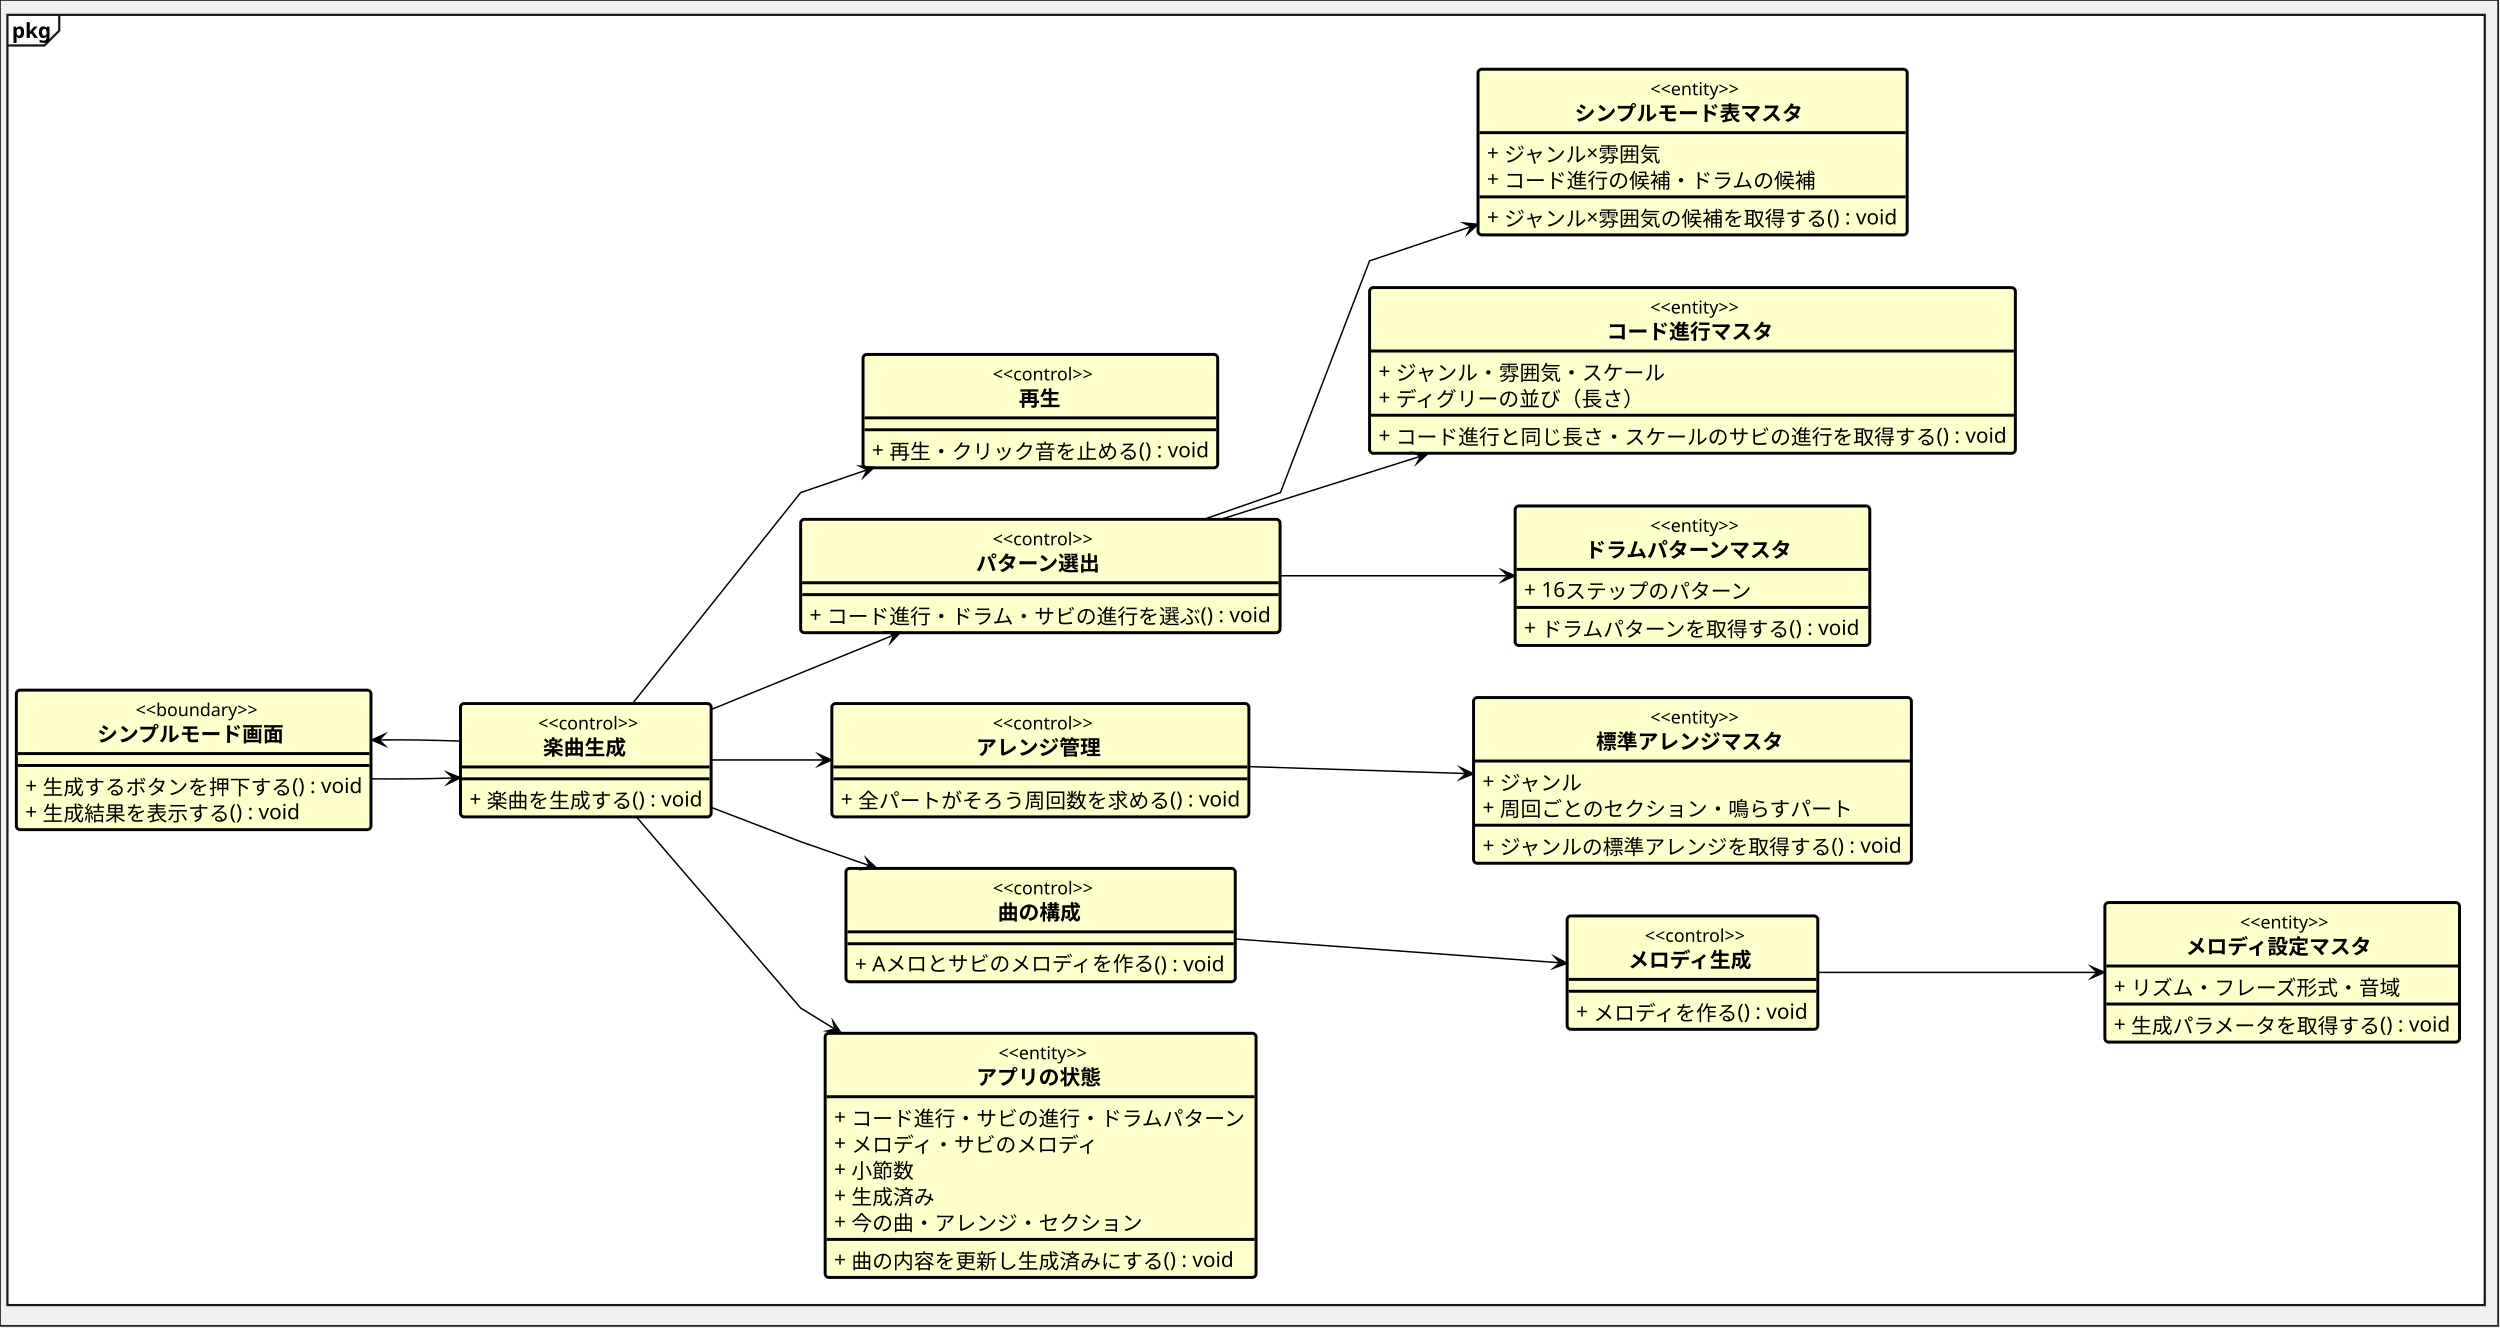
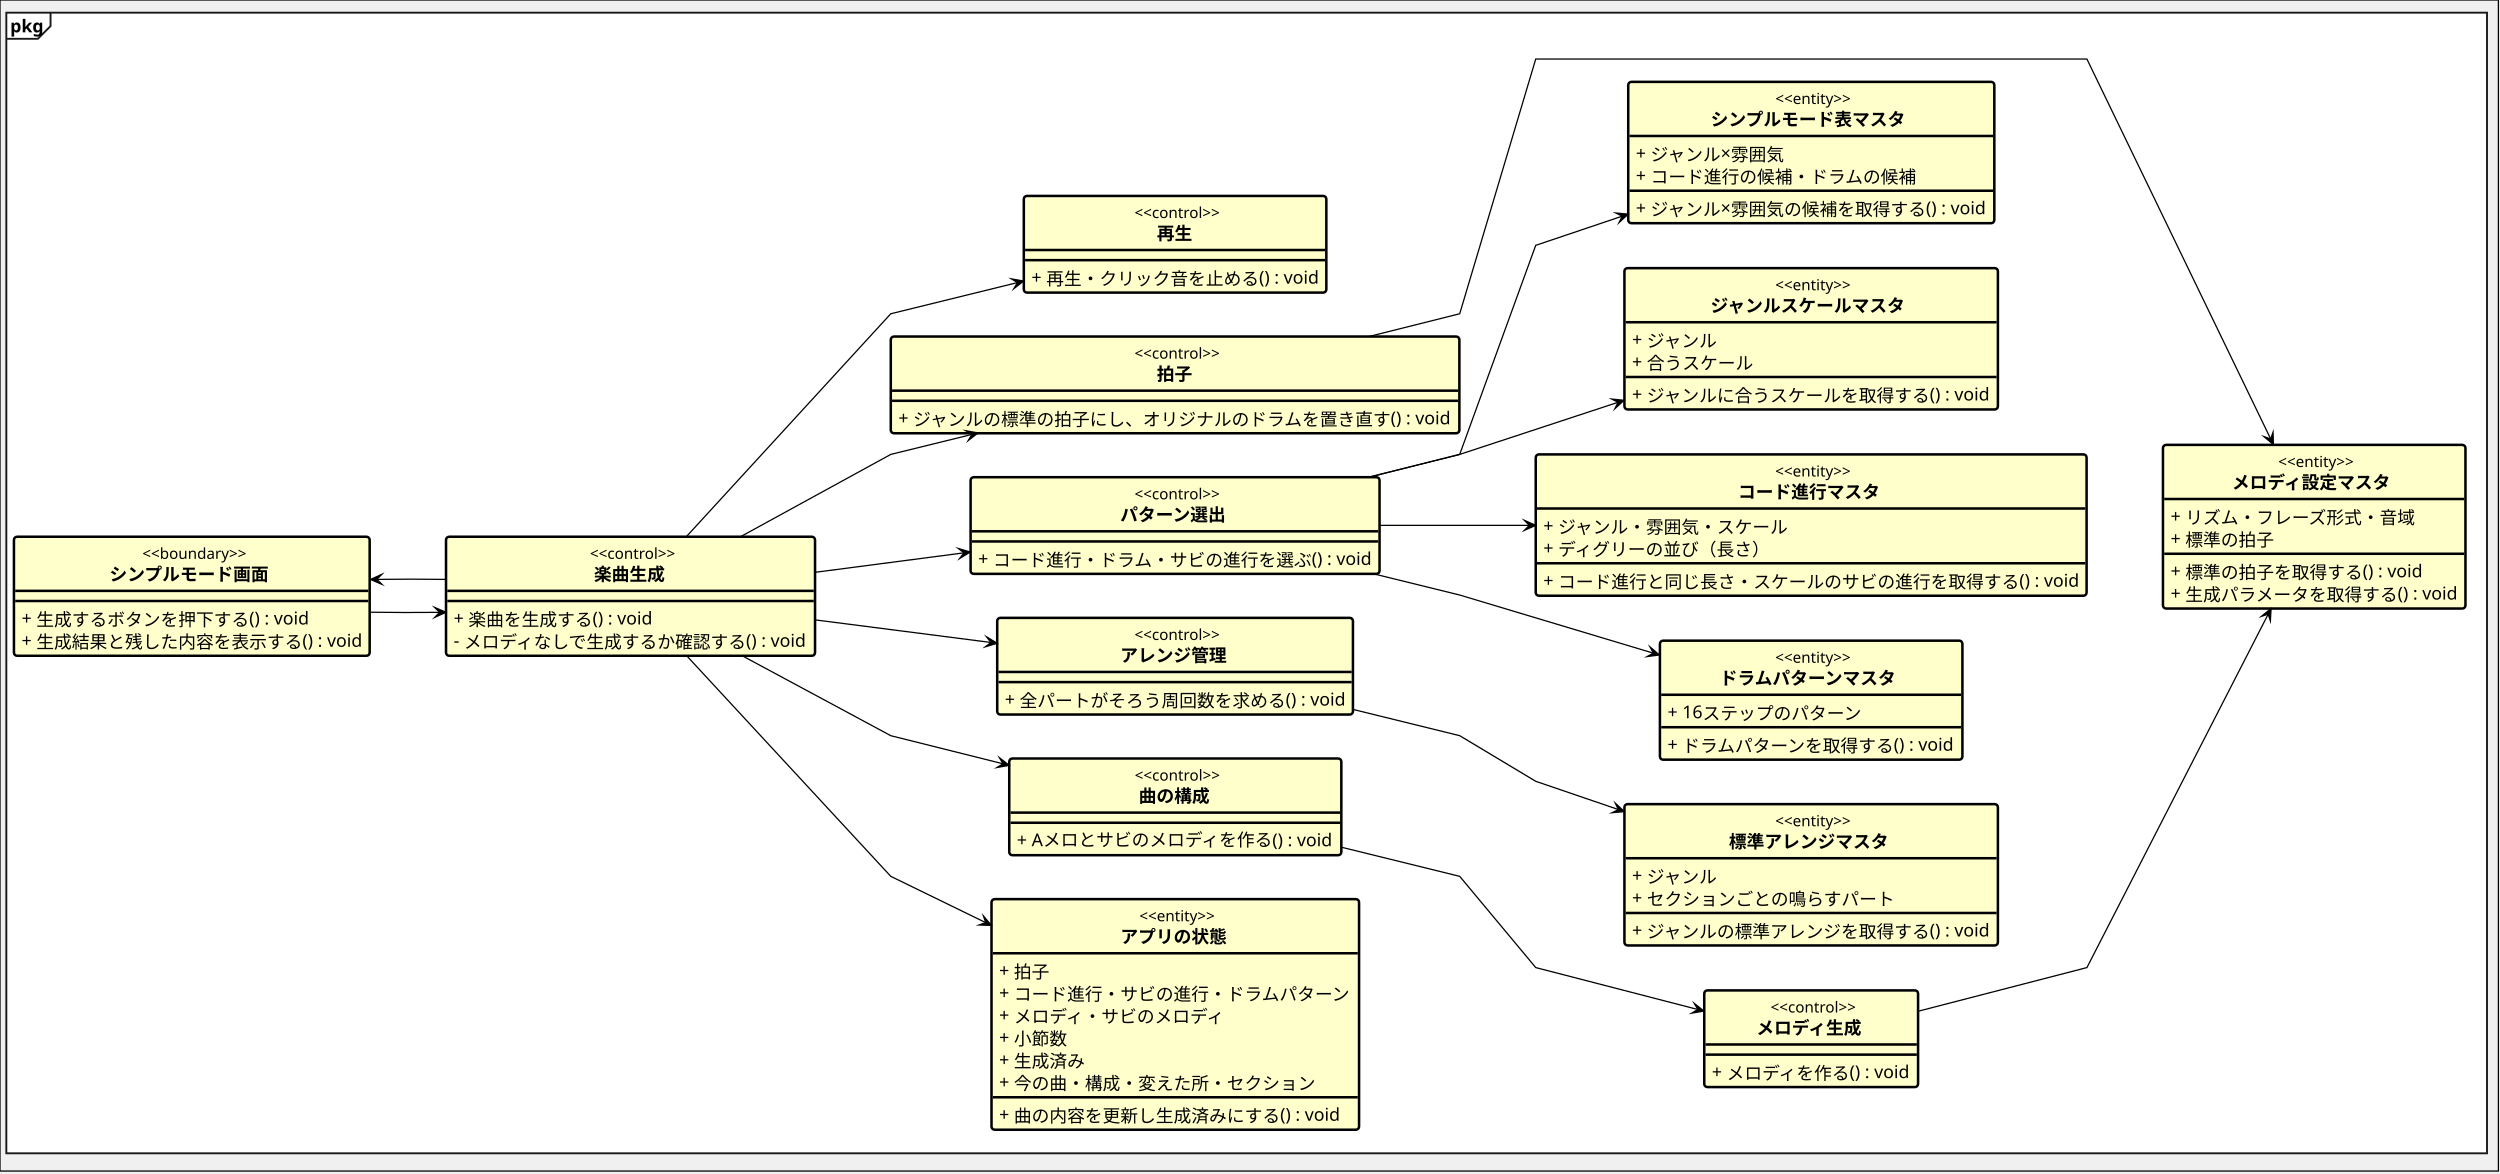
- <svg xmlns="http://www.w3.org/2000/svg" version="1.1" data-diagram-type="CLASS" style="width:1683px;height:894px;background:#FFFFFF;" width="1683px" height="894px" viewBox="0 0 1683 894" zoomAndPan="magnify" preserveAspectRatio="none" contentStyleType="text/css">
+ <svg xmlns="http://www.w3.org/2000/svg" version="1.1" data-diagram-type="CLASS" style="width:1973px;height:926px;background:#FFFFFF;" width="1973px" height="926px" viewBox="0 0 1973 926" zoomAndPan="magnify" preserveAspectRatio="none" contentStyleType="text/css">
  <defs />
  <g font-family="sans-serif" lengthAdjust="spacing">
-     <rect x="0" y="0" width="1681.741" height="892.578" fill="none" style="stroke:#000;stroke-width:1;" />
-     <rect x="5" y="10" width="1667.741" height="868.578" fill="#FFF" style="stroke:#181818;stroke-width:1.5;" />
+     <rect x="0" y="0" width="1971.741" height="924.188" fill="none" style="stroke:#000;stroke-width:1;" />
+     <rect x="5" y="10" width="1957.741" height="900.188" fill="#FFF" style="stroke:#181818;stroke-width:1.5;" />
    <path d="M39.89,10 L39.89,20.609 L29.89,30.609 L5,30.609" style="stroke:#181818;stroke-width:1.5;" fill="none" />
    <text x="8" y="25.533" fill="#000" font-size="14" textLength="24.89" font-weight="700">pkg</text>
    <g class="entity" data-qualified-name="B1" id="ent0001" data-source-line="4">
-       <rect x="11" y="464.609" width="238.741" height="93.922" fill="#FFC" style="stroke:#000;stroke-width:2;" rx="2.5" ry="2.5" />
-       <text x="91.335" y="482.066" fill="#000" font-size="12" textLength="78.07">&lt;&lt;boundary&gt;&gt;</text>
-       <text x="65.402" y="499.236" fill="#000" font-size="14" textLength="129.938" font-weight="700">シンプルモード画面</text>
-       <line x1="12" y1="507.313" x2="248.741" y2="507.313" style="stroke:#000;stroke-width:2;" />
-       <line x1="12" y1="515.313" x2="248.741" y2="515.313" style="stroke:#000;stroke-width:2;" />
-       <text x="17" y="533.846" fill="#000" font-size="14" textLength="226.741">+ 生成するボタンを押下する() : void</text>
-       <text x="17" y="551.455" fill="#000" font-size="14" textLength="184.741">+ 生成結果を表示する() : void</text>
+       <rect x="11" y="423.609" width="280.741" height="93.922" fill="#FFC" style="stroke:#000;stroke-width:2;" rx="2.5" ry="2.5" />
+       <text x="112.335" y="441.066" fill="#000" font-size="12" textLength="78.07">&lt;&lt;boundary&gt;&gt;</text>
+       <text x="86.402" y="458.236" fill="#000" font-size="14" textLength="129.938" font-weight="700">シンプルモード画面</text>
+       <line x1="12" y1="466.313" x2="290.741" y2="466.313" style="stroke:#000;stroke-width:2;" />
+       <line x1="12" y1="474.313" x2="290.741" y2="474.313" style="stroke:#000;stroke-width:2;" />
+       <text x="17" y="492.846" fill="#000" font-size="14" textLength="226.741">+ 生成するボタンを押下する() : void</text>
+       <text x="17" y="510.455" fill="#000" font-size="14" textLength="268.741">+ 生成結果と残した内容を表示する() : void</text>
    </g>
    <g class="entity" data-qualified-name="C1" id="ent0002" data-source-line="8">
-       <rect x="310" y="473.609" width="168.741" height="76.313" fill="#FFC" style="stroke:#000;stroke-width:2;" rx="2.5" ry="2.5" />
-       <text x="362.346" y="491.066" fill="#000" font-size="12" textLength="64.049">&lt;&lt;control&gt;&gt;</text>
-       <text x="365.496" y="508.236" fill="#000" font-size="14" textLength="57.75" font-weight="700">楽曲生成</text>
-       <line x1="311" y1="516.313" x2="477.741" y2="516.313" style="stroke:#000;stroke-width:2;" />
-       <line x1="311" y1="524.313" x2="477.741" y2="524.313" style="stroke:#000;stroke-width:2;" />
-       <text x="316" y="542.846" fill="#000" font-size="14" textLength="156.741">+ 楽曲を生成する() : void</text>
-     </g>
-     <g class="entity" data-qualified-name="C3" id="ent0003" data-source-line="11">
-       <rect x="581" y="238.609" width="238.741" height="76.313" fill="#FFC" style="stroke:#000;stroke-width:2;" rx="2.5" ry="2.5" />
-       <text x="668.346" y="256.066" fill="#000" font-size="12" textLength="64.049">&lt;&lt;control&gt;&gt;</text>
-       <text x="685.933" y="273.236" fill="#000" font-size="14" textLength="28.875" font-weight="700">再生</text>
-       <line x1="582" y1="281.313" x2="818.741" y2="281.313" style="stroke:#000;stroke-width:2;" />
-       <line x1="582" y1="289.313" x2="818.741" y2="289.313" style="stroke:#000;stroke-width:2;" />
-       <text x="587" y="307.846" fill="#000" font-size="14" textLength="226.741">+ 再生・クリック音を止める() : void</text>
-     </g>
-     <g class="entity" data-qualified-name="C4" id="ent0004" data-source-line="14">
-       <rect x="539" y="349.609" width="322.741" height="76.313" fill="#FFC" style="stroke:#000;stroke-width:2;" rx="2.5" ry="2.5" />
-       <text x="668.346" y="367.066" fill="#000" font-size="12" textLength="64.049">&lt;&lt;control&gt;&gt;</text>
-       <text x="657.058" y="384.236" fill="#000" font-size="14" textLength="86.625" font-weight="700">パターン選出</text>
-       <line x1="540" y1="392.313" x2="860.741" y2="392.313" style="stroke:#000;stroke-width:2;" />
-       <line x1="540" y1="400.313" x2="860.741" y2="400.313" style="stroke:#000;stroke-width:2;" />
-       <text x="545" y="418.846" fill="#000" font-size="14" textLength="310.741">+ コード進行・ドラム・サビの進行を選ぶ() : void</text>
-     </g>
-     <g class="entity" data-qualified-name="C5" id="ent0005" data-source-line="17">
-       <rect x="560" y="473.609" width="280.741" height="76.313" fill="#FFC" style="stroke:#000;stroke-width:2;" rx="2.5" ry="2.5" />
-       <text x="668.346" y="491.066" fill="#000" font-size="12" textLength="64.049">&lt;&lt;control&gt;&gt;</text>
-       <text x="657.058" y="508.236" fill="#000" font-size="14" textLength="86.625" font-weight="700">アレンジ管理</text>
-       <line x1="561" y1="516.313" x2="839.741" y2="516.313" style="stroke:#000;stroke-width:2;" />
-       <line x1="561" y1="524.313" x2="839.741" y2="524.313" style="stroke:#000;stroke-width:2;" />
-       <text x="566" y="542.846" fill="#000" font-size="14" textLength="268.741">+ 全パートがそろう周回数を求める() : void</text>
-     </g>
-     <g class="entity" data-qualified-name="C6" id="ent0006" data-source-line="20">
-       <rect x="569.5" y="584.609" width="262.079" height="76.313" fill="#FFC" style="stroke:#000;stroke-width:2;" rx="2.5" ry="2.5" />
-       <text x="668.515" y="602.066" fill="#000" font-size="12" textLength="64.049">&lt;&lt;control&gt;&gt;</text>
-       <text x="671.665" y="619.236" fill="#000" font-size="14" textLength="57.75" font-weight="700">曲の構成</text>
-       <line x1="570.5" y1="627.313" x2="830.579" y2="627.313" style="stroke:#000;stroke-width:2;" />
-       <line x1="570.5" y1="635.313" x2="830.579" y2="635.313" style="stroke:#000;stroke-width:2;" />
-       <text x="575.5" y="653.846" fill="#000" font-size="14" textLength="250.079">+ Aメロとサビのメロディを作る() : void</text>
-     </g>
-     <g class="entity" data-qualified-name="C7" id="ent0007" data-source-line="23">
-       <rect x="1055" y="616.609" width="168.741" height="76.313" fill="#FFC" style="stroke:#000;stroke-width:2;" rx="2.5" ry="2.5" />
-       <text x="1107.346" y="634.066" fill="#000" font-size="12" textLength="64.049">&lt;&lt;control&gt;&gt;</text>
-       <text x="1096.058" y="651.236" fill="#000" font-size="14" textLength="86.625" font-weight="700">メロディ生成</text>
-       <line x1="1056" y1="659.313" x2="1222.741" y2="659.313" style="stroke:#000;stroke-width:2;" />
-       <line x1="1056" y1="667.313" x2="1222.741" y2="667.313" style="stroke:#000;stroke-width:2;" />
-       <text x="1061" y="685.846" fill="#000" font-size="14" textLength="156.741">+ メロディを作る() : void</text>
-     </g>
-     <g class="entity" data-qualified-name="E1" id="ent0008" data-source-line="26">
-       <rect x="995" y="46.609" width="288.917" height="111.531" fill="#FFC" style="stroke:#000;stroke-width:2;" rx="2.5" ry="2.5" />
-       <text x="1111.102" y="64.066" fill="#000" font-size="12" textLength="56.713">&lt;&lt;entity&gt;&gt;</text>
-       <text x="1060.052" y="81.236" fill="#000" font-size="14" textLength="158.813" font-weight="700">シンプルモード表マスタ</text>
-       <line x1="996" y1="89.313" x2="1282.917" y2="89.313" style="stroke:#000;stroke-width:2;" />
-       <text x="1001" y="107.846" fill="#000" font-size="14" textLength="118.241">+ ジャンル×雰囲気</text>
-       <text x="1001" y="125.455" fill="#000" font-size="14" textLength="222.065">+ コード進行の候補・ドラムの候補</text>
-       <line x1="996" y1="132.531" x2="1282.917" y2="132.531" style="stroke:#000;stroke-width:2;" />
-       <text x="1001" y="151.064" fill="#000" font-size="14" textLength="276.917">+ ジャンル×雰囲気の候補を取得する() : void</text>
-     </g>
-     <g class="entity" data-qualified-name="E2" id="ent0009" data-source-line="31">
-       <rect x="922" y="193.609" width="434.741" height="111.531" fill="#FFC" style="stroke:#000;stroke-width:2;" rx="2.5" ry="2.5" />
-       <text x="1111.014" y="211.066" fill="#000" font-size="12" textLength="56.713">&lt;&lt;entity&gt;&gt;</text>
-       <text x="1081.621" y="228.236" fill="#000" font-size="14" textLength="115.5" font-weight="700">コード進行マスタ</text>
-       <line x1="923" y1="236.313" x2="1355.741" y2="236.313" style="stroke:#000;stroke-width:2;" />
-       <text x="928" y="254.846" fill="#000" font-size="14" textLength="194.065">+ ジャンル・雰囲気・スケール</text>
-       <text x="928" y="272.455" fill="#000" font-size="14" textLength="180.065">+ ディグリーの並び（長さ）</text>
-       <line x1="923" y1="279.531" x2="1355.741" y2="279.531" style="stroke:#000;stroke-width:2;" />
-       <text x="928" y="298.064" fill="#000" font-size="14" textLength="422.741">+ コード進行と同じ長さ・スケールのサビの進行を取得する() : void</text>
-     </g>
-     <g class="entity" data-qualified-name="E3" id="ent0010" data-source-line="36">
-       <rect x="1020" y="340.609" width="238.741" height="93.922" fill="#FFC" style="stroke:#000;stroke-width:2;" rx="2.5" ry="2.5" />
-       <text x="1111.014" y="358.066" fill="#000" font-size="12" textLength="56.713">&lt;&lt;entity&gt;&gt;</text>
-       <text x="1067.183" y="375.236" fill="#000" font-size="14" textLength="144.375" font-weight="700">ドラムパターンマスタ</text>
-       <line x1="1021" y1="383.313" x2="1257.741" y2="383.313" style="stroke:#000;stroke-width:2;" />
-       <text x="1026" y="401.846" fill="#000" font-size="14" textLength="153.638">+ 16ステップのパターン</text>
-       <line x1="1021" y1="408.922" x2="1257.741" y2="408.922" style="stroke:#000;stroke-width:2;" />
-       <text x="1026" y="427.455" fill="#000" font-size="14" textLength="226.741">+ ドラムパターンを取得する() : void</text>
-     </g>
-     <g class="entity" data-qualified-name="E4" id="ent0011" data-source-line="40">
-       <rect x="992" y="469.609" width="294.741" height="111.531" fill="#FFC" style="stroke:#000;stroke-width:2;" rx="2.5" ry="2.5" />
-       <text x="1111.014" y="487.066" fill="#000" font-size="12" textLength="56.713">&lt;&lt;entity&gt;&gt;</text>
-       <text x="1074.402" y="504.236" fill="#000" font-size="14" textLength="129.938" font-weight="700">標準アレンジマスタ</text>
-       <line x1="993" y1="512.313" x2="1285.741" y2="512.313" style="stroke:#000;stroke-width:2;" />
-       <text x="998" y="530.846" fill="#000" font-size="14" textLength="68.065">+ ジャンル</text>
-       <text x="998" y="548.455" fill="#000" font-size="14" textLength="250.065">+ 周回ごとのセクション・鳴らすパート</text>
-       <line x1="993" y1="555.531" x2="1285.741" y2="555.531" style="stroke:#000;stroke-width:2;" />
-       <text x="998" y="574.064" fill="#000" font-size="14" textLength="282.741">+ ジャンルの標準アレンジを取得する() : void</text>
-     </g>
-     <g class="entity" data-qualified-name="E5" id="ent0012" data-source-line="45">
-       <rect x="1417" y="607.609" width="238.741" height="93.922" fill="#FFC" style="stroke:#000;stroke-width:2;" rx="2.5" ry="2.5" />
-       <text x="1508.014" y="625.066" fill="#000" font-size="12" textLength="56.713">&lt;&lt;entity&gt;&gt;</text>
-       <text x="1471.402" y="642.236" fill="#000" font-size="14" textLength="129.938" font-weight="700">メロディ設定マスタ</text>
-       <line x1="1418" y1="650.313" x2="1654.741" y2="650.313" style="stroke:#000;stroke-width:2;" />
-       <text x="1423" y="668.846" fill="#000" font-size="14" textLength="194.065">+ リズム・フレーズ形式・音域</text>
-       <line x1="1418" y1="675.922" x2="1654.741" y2="675.922" style="stroke:#000;stroke-width:2;" />
-       <text x="1423" y="694.455" fill="#000" font-size="14" textLength="226.741">+ 生成パラメータを取得する() : void</text>
-     </g>
-     <g class="entity" data-qualified-name="E6" id="ent0013" data-source-line="49">
-       <rect x="555.5" y="695.609" width="290.065" height="164.359" fill="#FFC" style="stroke:#000;stroke-width:2;" rx="2.5" ry="2.5" />
-       <text x="672.176" y="713.066" fill="#000" font-size="12" textLength="56.713">&lt;&lt;entity&gt;&gt;</text>
-       <text x="657.22" y="730.236" fill="#000" font-size="14" textLength="86.625" font-weight="700">アプリの状態</text>
-       <line x1="556.5" y1="738.313" x2="844.565" y2="738.313" style="stroke:#000;stroke-width:2;" />
-       <text x="561.5" y="756.846" fill="#000" font-size="14" textLength="278.065">+ コード進行・サビの進行・ドラムパターン</text>
-       <text x="561.5" y="774.455" fill="#000" font-size="14" textLength="180.065">+ メロディ・サビのメロディ</text>
-       <text x="561.5" y="792.064" fill="#000" font-size="14" textLength="54.065">+ 小節数</text>
-       <text x="561.5" y="809.674" fill="#000" font-size="14" textLength="68.065">+ 生成済み</text>
-       <text x="561.5" y="827.283" fill="#000" font-size="14" textLength="208.065">+ 今の曲・アレンジ・セクション</text>
-       <line x1="556.5" y1="834.359" x2="844.565" y2="834.359" style="stroke:#000;stroke-width:2;" />
-       <text x="561.5" y="852.893" fill="#000" font-size="14" textLength="268.741">+ 曲の内容を更新し生成済みにする() : void</text>
-     </g>
-     <g class="link" data-entity-1="ent0001" data-entity-2="ent0002" id="lnk14" data-source-line="58" data-link-type="dependency">
-       <path d="M250.23,524.309 C270.41,524.469 285.973,524.4 304.993,523.75" style="stroke:#000;stroke-width:1;" fill="none" id="B1-to-C1" codeLine="58" />
-       <polygon points="309.99,523.579,300.859,519.889,304.993,523.75,301.132,527.884,309.99,523.579" fill="#000" style="stroke:#000;stroke-width:1;stroke-linejoin:miter;stroke-miterlimit:10;" />
-     </g>
-     <g class="link" data-entity-1="ent0002" data-entity-2="ent0001" id="lnk26" data-source-line="70" data-link-type="dependency">
-       <path d="M309.99,498.929 C290.97,498.249 275.41,497.947 255.23,498.117" style="stroke:#000;stroke-width:1;" fill="none" id="C1-to-B1" codeLine="70" />
-       <polygon points="250.23,498.159,259.263,502.083,255.23,498.117,259.196,494.084,250.23,498.159" fill="#000" style="stroke:#000;stroke-width:1;stroke-linejoin:miter;stroke-miterlimit:10;" />
-     </g>
-     <g class="link" data-entity-1="ent0002" data-entity-2="ent0003" id="lnk15" data-source-line="59" data-link-type="dependency">
-       <path d="M425.93,473.439 C468.06,420.599 539,331.609 539,331.609 C539,331.609 556.14,325.741 583.73,316.281" style="stroke:#000;stroke-width:1;" fill="none" id="C1-to-C3" codeLine="59" />
-       <polygon points="588.46,314.659,578.649,313.795,583.73,316.281,581.244,321.362,588.46,314.659" fill="#000" style="stroke:#000;stroke-width:1;stroke-linejoin:miter;stroke-miterlimit:10;" />
-     </g>
-     <g class="link" data-entity-1="ent0002" data-entity-2="ent0004" id="lnk16" data-source-line="60" data-link-type="dependency">
-       <path d="M479.37,477.399 C518.74,461.339 561.17,444.038 601.65,427.528" style="stroke:#000;stroke-width:1;" fill="none" id="C1-to-C4" codeLine="60" />
-       <polygon points="606.28,425.639,596.436,425.334,601.65,427.528,599.457,432.742,606.28,425.639" fill="#000" style="stroke:#000;stroke-width:1;stroke-linejoin:miter;stroke-miterlimit:10;" />
-     </g>
-     <g class="link" data-entity-1="ent0004" data-entity-2="ent0008" id="lnk17" data-source-line="61" data-link-type="dependency">
-       <path d="M810.78,349.479 C839.19,339.569 862,331.609 862,331.609 C862,331.609 922,175.609 922,175.609 C922,175.609 950.132,166.127 990.262,152.597" style="stroke:#000;stroke-width:1;" fill="none" id="C4-to-E1" codeLine="61" />
-       <polygon points="995,150.999,985.194,150.084,990.262,152.597,987.75,157.665,995,150.999" fill="#000" style="stroke:#000;stroke-width:1;stroke-linejoin:miter;stroke-miterlimit:10;" />
-     </g>
-     <g class="link" data-entity-1="ent0004" data-entity-2="ent0009" id="lnk18" data-source-line="62" data-link-type="dependency">
-       <path d="M822.07,349.539 C865.02,335.969 909.562,321.905 956.282,307.155" style="stroke:#000;stroke-width:1;" fill="none" id="C4-to-E2" codeLine="62" />
-       <polygon points="961.05,305.649,951.263,304.545,956.282,307.155,953.672,312.173,961.05,305.649" fill="#000" style="stroke:#000;stroke-width:1;stroke-linejoin:miter;stroke-miterlimit:10;" />
-     </g>
-     <g class="link" data-entity-1="ent0004" data-entity-2="ent0010" id="lnk19" data-source-line="63" data-link-type="dependency">
-       <path d="M862.05,387.609 C914.28,387.609 966.26,387.609 1014.86,387.609" style="stroke:#000;stroke-width:1;" fill="none" id="C4-to-E3" codeLine="63" />
-       <polygon points="1019.86,387.609,1010.86,383.609,1014.86,387.609,1010.86,391.609,1019.86,387.609" fill="#000" style="stroke:#000;stroke-width:1;stroke-linejoin:miter;stroke-miterlimit:10;" />
-     </g>
-     <g class="link" data-entity-1="ent0002" data-entity-2="ent0005" id="lnk20" data-source-line="64" data-link-type="dependency">
-       <path d="M479.37,511.609 C504.33,511.609 527.38,511.609 554.88,511.609" style="stroke:#000;stroke-width:1;" fill="none" id="C1-to-C5" codeLine="64" />
-       <polygon points="559.88,511.609,550.88,507.609,554.88,511.609,550.88,515.609,559.88,511.609" fill="#000" style="stroke:#000;stroke-width:1;stroke-linejoin:miter;stroke-miterlimit:10;" />
-     </g>
-     <g class="link" data-entity-1="ent0005" data-entity-2="ent0011" id="lnk21" data-source-line="65" data-link-type="dependency">
-       <path d="M841.27,516.089 C889.34,517.629 938.283,519.2 986.883,520.75" style="stroke:#000;stroke-width:1;" fill="none" id="C5-to-E4" codeLine="65" />
-       <polygon points="991.88,520.909,983.012,516.625,986.883,520.75,982.757,524.62,991.88,520.909" fill="#000" style="stroke:#000;stroke-width:1;stroke-linejoin:miter;stroke-miterlimit:10;" />
-     </g>
-     <g class="link" data-entity-1="ent0002" data-entity-2="ent0006" id="lnk22" data-source-line="66" data-link-type="dependency">
-       <path d="M479.39,543.759 C510.79,555.799 539,566.609 539,566.609 C539,566.609 557.089,572.923 585.499,582.833" style="stroke:#000;stroke-width:1;" fill="none" id="C1-to-C6" codeLine="66" />
-       <polygon points="590.22,584.479,583.04,577.738,585.499,582.833,580.405,585.292,590.22,584.479" fill="#000" style="stroke:#000;stroke-width:1;stroke-linejoin:miter;stroke-miterlimit:10;" />
-     </g>
-     <g class="link" data-entity-1="ent0006" data-entity-2="ent0007" id="lnk23" data-source-line="67" data-link-type="dependency">
-       <path d="M831.73,632.149 C904.05,637.439 986.893,643.504 1050.003,648.134" style="stroke:#000;stroke-width:1;" fill="none" id="C6-to-C7" codeLine="67" />
-       <polygon points="1054.99,648.499,1046.307,643.852,1050.003,648.134,1045.721,651.83,1054.99,648.499" fill="#000" style="stroke:#000;stroke-width:1;stroke-linejoin:miter;stroke-miterlimit:10;" />
-     </g>
-     <g class="link" data-entity-1="ent0007" data-entity-2="ent0012" id="lnk24" data-source-line="68" data-link-type="dependency">
-       <path d="M1224.27,654.609 C1280.21,654.609 1349.61,654.609 1411.64,654.609" style="stroke:#000;stroke-width:1;" fill="none" id="C7-to-E5" codeLine="68" />
-       <polygon points="1416.64,654.609,1407.64,650.609,1411.64,654.609,1407.64,658.609,1416.64,654.609" fill="#000" style="stroke:#000;stroke-width:1;stroke-linejoin:miter;stroke-miterlimit:10;" />
-     </g>
-     <g class="link" data-entity-1="ent0002" data-entity-2="ent0013" id="lnk25" data-source-line="69" data-link-type="dependency">
-       <path d="M428.42,549.919 C470.79,599.229 539,678.609 539,678.609 C539,678.609 545.734,682.766 561.974,692.776" style="stroke:#000;stroke-width:1;" fill="none" id="C1-to-E6" codeLine="69" />
-       <polygon points="566.23,695.399,560.667,687.272,561.974,692.776,556.47,694.082,566.23,695.399" fill="#000" style="stroke:#000;stroke-width:1;stroke-linejoin:miter;stroke-miterlimit:10;" />
+       <rect x="352" y="423.609" width="291.228" height="93.922" fill="#FFC" style="stroke:#000;stroke-width:2;" rx="2.5" ry="2.5" />
+       <text x="465.589" y="441.066" fill="#000" font-size="12" textLength="64.049">&lt;&lt;control&gt;&gt;</text>
+       <text x="468.739" y="458.236" fill="#000" font-size="14" textLength="57.75" font-weight="700">楽曲生成</text>
+       <line x1="353" y1="466.313" x2="642.228" y2="466.313" style="stroke:#000;stroke-width:2;" />
+       <line x1="353" y1="474.313" x2="642.228" y2="474.313" style="stroke:#000;stroke-width:2;" />
+       <text x="358" y="492.846" fill="#000" font-size="14" textLength="156.741">+ 楽曲を生成する() : void</text>
+       <text x="358" y="510.455" fill="#000" font-size="14" textLength="279.228">- メロディなしで生成するか確認する() : void</text>
+     </g>
+     <g class="entity" data-qualified-name="C3" id="ent0003" data-source-line="12">
+       <rect x="808" y="154.609" width="238.741" height="76.313" fill="#FFC" style="stroke:#000;stroke-width:2;" rx="2.5" ry="2.5" />
+       <text x="895.346" y="172.066" fill="#000" font-size="12" textLength="64.049">&lt;&lt;control&gt;&gt;</text>
+       <text x="912.933" y="189.236" fill="#000" font-size="14" textLength="28.875" font-weight="700">再生</text>
+       <line x1="809" y1="197.313" x2="1045.741" y2="197.313" style="stroke:#000;stroke-width:2;" />
+       <line x1="809" y1="205.313" x2="1045.741" y2="205.313" style="stroke:#000;stroke-width:2;" />
+       <text x="814" y="223.846" fill="#000" font-size="14" textLength="226.741">+ 再生・クリック音を止める() : void</text>
+     </g>
+     <g class="entity" data-qualified-name="C8" id="ent0004" data-source-line="15">
+       <rect x="703" y="265.609" width="448.741" height="76.313" fill="#FFC" style="stroke:#000;stroke-width:2;" rx="2.5" ry="2.5" />
+       <text x="895.346" y="283.066" fill="#000" font-size="12" textLength="64.049">&lt;&lt;control&gt;&gt;</text>
+       <text x="912.933" y="300.236" fill="#000" font-size="14" textLength="28.875" font-weight="700">拍子</text>
+       <line x1="704" y1="308.313" x2="1150.741" y2="308.313" style="stroke:#000;stroke-width:2;" />
+       <line x1="704" y1="316.313" x2="1150.741" y2="316.313" style="stroke:#000;stroke-width:2;" />
+       <text x="709" y="334.846" fill="#000" font-size="14" textLength="436.741">+ ジャンルの標準の拍子にし、オリジナルのドラムを置き直す() : void</text>
+     </g>
+     <g class="entity" data-qualified-name="C4" id="ent0005" data-source-line="18">
+       <rect x="766" y="376.609" width="322.741" height="76.313" fill="#FFC" style="stroke:#000;stroke-width:2;" rx="2.5" ry="2.5" />
+       <text x="895.346" y="394.066" fill="#000" font-size="12" textLength="64.049">&lt;&lt;control&gt;&gt;</text>
+       <text x="884.058" y="411.236" fill="#000" font-size="14" textLength="86.625" font-weight="700">パターン選出</text>
+       <line x1="767" y1="419.313" x2="1087.741" y2="419.313" style="stroke:#000;stroke-width:2;" />
+       <line x1="767" y1="427.313" x2="1087.741" y2="427.313" style="stroke:#000;stroke-width:2;" />
+       <text x="772" y="445.846" fill="#000" font-size="14" textLength="310.741">+ コード進行・ドラム・サビの進行を選ぶ() : void</text>
+     </g>
+     <g class="entity" data-qualified-name="C5" id="ent0006" data-source-line="21">
+       <rect x="787" y="487.609" width="280.741" height="76.313" fill="#FFC" style="stroke:#000;stroke-width:2;" rx="2.5" ry="2.5" />
+       <text x="895.346" y="505.066" fill="#000" font-size="12" textLength="64.049">&lt;&lt;control&gt;&gt;</text>
+       <text x="884.058" y="522.236" fill="#000" font-size="14" textLength="86.625" font-weight="700">アレンジ管理</text>
+       <line x1="788" y1="530.313" x2="1066.741" y2="530.313" style="stroke:#000;stroke-width:2;" />
+       <line x1="788" y1="538.313" x2="1066.741" y2="538.313" style="stroke:#000;stroke-width:2;" />
+       <text x="793" y="556.846" fill="#000" font-size="14" textLength="268.741">+ 全パートがそろう周回数を求める() : void</text>
+     </g>
+     <g class="entity" data-qualified-name="C6" id="ent0007" data-source-line="24">
+       <rect x="796.5" y="598.609" width="262.079" height="76.313" fill="#FFC" style="stroke:#000;stroke-width:2;" rx="2.5" ry="2.5" />
+       <text x="895.515" y="616.066" fill="#000" font-size="12" textLength="64.049">&lt;&lt;control&gt;&gt;</text>
+       <text x="898.665" y="633.236" fill="#000" font-size="14" textLength="57.75" font-weight="700">曲の構成</text>
+       <line x1="797.5" y1="641.313" x2="1057.579" y2="641.313" style="stroke:#000;stroke-width:2;" />
+       <line x1="797.5" y1="649.313" x2="1057.579" y2="649.313" style="stroke:#000;stroke-width:2;" />
+       <text x="802.5" y="667.846" fill="#000" font-size="14" textLength="250.079">+ Aメロとサビのメロディを作る() : void</text>
+     </g>
+     <g class="entity" data-qualified-name="C7" id="ent0008" data-source-line="27">
+       <rect x="1345" y="781.609" width="168.741" height="76.313" fill="#FFC" style="stroke:#000;stroke-width:2;" rx="2.5" ry="2.5" />
+       <text x="1397.346" y="799.066" fill="#000" font-size="12" textLength="64.049">&lt;&lt;control&gt;&gt;</text>
+       <text x="1386.058" y="816.236" fill="#000" font-size="14" textLength="86.625" font-weight="700">メロディ生成</text>
+       <line x1="1346" y1="824.313" x2="1512.741" y2="824.313" style="stroke:#000;stroke-width:2;" />
+       <line x1="1346" y1="832.313" x2="1512.741" y2="832.313" style="stroke:#000;stroke-width:2;" />
+       <text x="1351" y="850.846" fill="#000" font-size="14" textLength="156.741">+ メロディを作る() : void</text>
+     </g>
+     <g class="entity" data-qualified-name="E1" id="ent0009" data-source-line="30">
+       <rect x="1285" y="64.609" width="288.917" height="111.531" fill="#FFC" style="stroke:#000;stroke-width:2;" rx="2.5" ry="2.5" />
+       <text x="1401.102" y="82.066" fill="#000" font-size="12" textLength="56.713">&lt;&lt;entity&gt;&gt;</text>
+       <text x="1350.052" y="99.236" fill="#000" font-size="14" textLength="158.813" font-weight="700">シンプルモード表マスタ</text>
+       <line x1="1286" y1="107.313" x2="1572.917" y2="107.313" style="stroke:#000;stroke-width:2;" />
+       <text x="1291" y="125.846" fill="#000" font-size="14" textLength="118.241">+ ジャンル×雰囲気</text>
+       <text x="1291" y="143.455" fill="#000" font-size="14" textLength="222.065">+ コード進行の候補・ドラムの候補</text>
+       <line x1="1286" y1="150.531" x2="1572.917" y2="150.531" style="stroke:#000;stroke-width:2;" />
+       <text x="1291" y="169.064" fill="#000" font-size="14" textLength="276.917">+ ジャンル×雰囲気の候補を取得する() : void</text>
+     </g>
+     <g class="entity" data-qualified-name="E7" id="ent0010" data-source-line="35">
+       <rect x="1282" y="211.609" width="294.741" height="111.531" fill="#FFC" style="stroke:#000;stroke-width:2;" rx="2.5" ry="2.5" />
+       <text x="1401.014" y="229.066" fill="#000" font-size="12" textLength="56.713">&lt;&lt;entity&gt;&gt;</text>
+       <text x="1349.964" y="246.236" fill="#000" font-size="14" textLength="158.813" font-weight="700">ジャンルスケールマスタ</text>
+       <line x1="1283" y1="254.313" x2="1575.741" y2="254.313" style="stroke:#000;stroke-width:2;" />
+       <text x="1288" y="272.846" fill="#000" font-size="14" textLength="68.065">+ ジャンル</text>
+       <text x="1288" y="290.455" fill="#000" font-size="14" textLength="96.065">+ 合うスケール</text>
+       <line x1="1283" y1="297.531" x2="1575.741" y2="297.531" style="stroke:#000;stroke-width:2;" />
+       <text x="1288" y="316.064" fill="#000" font-size="14" textLength="282.741">+ ジャンルに合うスケールを取得する() : void</text>
+     </g>
+     <g class="entity" data-qualified-name="E2" id="ent0011" data-source-line="40">
+       <rect x="1212" y="358.609" width="434.741" height="111.531" fill="#FFC" style="stroke:#000;stroke-width:2;" rx="2.5" ry="2.5" />
+       <text x="1401.014" y="376.066" fill="#000" font-size="12" textLength="56.713">&lt;&lt;entity&gt;&gt;</text>
+       <text x="1371.621" y="393.236" fill="#000" font-size="14" textLength="115.5" font-weight="700">コード進行マスタ</text>
+       <line x1="1213" y1="401.313" x2="1645.741" y2="401.313" style="stroke:#000;stroke-width:2;" />
+       <text x="1218" y="419.846" fill="#000" font-size="14" textLength="194.065">+ ジャンル・雰囲気・スケール</text>
+       <text x="1218" y="437.455" fill="#000" font-size="14" textLength="180.065">+ ディグリーの並び（長さ）</text>
+       <line x1="1213" y1="444.531" x2="1645.741" y2="444.531" style="stroke:#000;stroke-width:2;" />
+       <text x="1218" y="463.064" fill="#000" font-size="14" textLength="422.741">+ コード進行と同じ長さ・スケールのサビの進行を取得する() : void</text>
+     </g>
+     <g class="entity" data-qualified-name="E3" id="ent0012" data-source-line="45">
+       <rect x="1310" y="505.609" width="238.741" height="93.922" fill="#FFC" style="stroke:#000;stroke-width:2;" rx="2.5" ry="2.5" />
+       <text x="1401.014" y="523.066" fill="#000" font-size="12" textLength="56.713">&lt;&lt;entity&gt;&gt;</text>
+       <text x="1357.183" y="540.236" fill="#000" font-size="14" textLength="144.375" font-weight="700">ドラムパターンマスタ</text>
+       <line x1="1311" y1="548.313" x2="1547.741" y2="548.313" style="stroke:#000;stroke-width:2;" />
+       <text x="1316" y="566.846" fill="#000" font-size="14" textLength="153.638">+ 16ステップのパターン</text>
+       <line x1="1311" y1="573.922" x2="1547.741" y2="573.922" style="stroke:#000;stroke-width:2;" />
+       <text x="1316" y="592.455" fill="#000" font-size="14" textLength="226.741">+ ドラムパターンを取得する() : void</text>
+     </g>
+     <g class="entity" data-qualified-name="E4" id="ent0013" data-source-line="49">
+       <rect x="1282" y="634.609" width="294.741" height="111.531" fill="#FFC" style="stroke:#000;stroke-width:2;" rx="2.5" ry="2.5" />
+       <text x="1401.014" y="652.066" fill="#000" font-size="12" textLength="56.713">&lt;&lt;entity&gt;&gt;</text>
+       <text x="1364.402" y="669.236" fill="#000" font-size="14" textLength="129.938" font-weight="700">標準アレンジマスタ</text>
+       <line x1="1283" y1="677.313" x2="1575.741" y2="677.313" style="stroke:#000;stroke-width:2;" />
+       <text x="1288" y="695.846" fill="#000" font-size="14" textLength="68.065">+ ジャンル</text>
+       <text x="1288" y="713.455" fill="#000" font-size="14" textLength="208.065">+ セクションごとの鳴らすパート</text>
+       <line x1="1283" y1="720.531" x2="1575.741" y2="720.531" style="stroke:#000;stroke-width:2;" />
+       <text x="1288" y="739.064" fill="#000" font-size="14" textLength="282.741">+ ジャンルの標準アレンジを取得する() : void</text>
+     </g>
+     <g class="entity" data-qualified-name="E5" id="ent0014" data-source-line="54">
+       <rect x="1707" y="351.109" width="238.741" height="129.141" fill="#FFC" style="stroke:#000;stroke-width:2;" rx="2.5" ry="2.5" />
+       <text x="1798.014" y="368.566" fill="#000" font-size="12" textLength="56.713">&lt;&lt;entity&gt;&gt;</text>
+       <text x="1761.402" y="385.736" fill="#000" font-size="14" textLength="129.938" font-weight="700">メロディ設定マスタ</text>
+       <line x1="1708" y1="393.813" x2="1944.741" y2="393.813" style="stroke:#000;stroke-width:2;" />
+       <text x="1713" y="412.346" fill="#000" font-size="14" textLength="194.065">+ リズム・フレーズ形式・音域</text>
+       <text x="1713" y="429.955" fill="#000" font-size="14" textLength="82.065">+ 標準の拍子</text>
+       <line x1="1708" y1="437.031" x2="1944.741" y2="437.031" style="stroke:#000;stroke-width:2;" />
+       <text x="1713" y="455.564" fill="#000" font-size="14" textLength="198.741">+ 標準の拍子を取得する() : void</text>
+       <text x="1713" y="473.174" fill="#000" font-size="14" textLength="226.741">+ 生成パラメータを取得する() : void</text>
+     </g>
+     <g class="entity" data-qualified-name="E6" id="ent0015" data-source-line="60">
+       <rect x="782.5" y="709.609" width="290.065" height="181.969" fill="#FFC" style="stroke:#000;stroke-width:2;" rx="2.5" ry="2.5" />
+       <text x="899.176" y="727.066" fill="#000" font-size="12" textLength="56.713">&lt;&lt;entity&gt;&gt;</text>
+       <text x="884.22" y="744.236" fill="#000" font-size="14" textLength="86.625" font-weight="700">アプリの状態</text>
+       <line x1="783.5" y1="752.313" x2="1071.565" y2="752.313" style="stroke:#000;stroke-width:2;" />
+       <text x="788.5" y="770.846" fill="#000" font-size="14" textLength="40.065">+ 拍子</text>
+       <text x="788.5" y="788.455" fill="#000" font-size="14" textLength="278.065">+ コード進行・サビの進行・ドラムパターン</text>
+       <text x="788.5" y="806.064" fill="#000" font-size="14" textLength="180.065">+ メロディ・サビのメロディ</text>
+       <text x="788.5" y="823.674" fill="#000" font-size="14" textLength="54.065">+ 小節数</text>
+       <text x="788.5" y="841.283" fill="#000" font-size="14" textLength="68.065">+ 生成済み</text>
+       <text x="788.5" y="858.893" fill="#000" font-size="14" textLength="250.065">+ 今の曲・構成・変えた所・セクション</text>
+       <line x1="783.5" y1="865.969" x2="1071.565" y2="865.969" style="stroke:#000;stroke-width:2;" />
+       <text x="788.5" y="884.502" fill="#000" font-size="14" textLength="268.741">+ 曲の内容を更新し生成済みにする() : void</text>
+     </g>
+     <g class="link" data-entity-1="ent0001" data-entity-2="ent0002" id="lnk16" data-source-line="70" data-link-type="dependency">
+       <path d="M292.42,483.159 C312.04,483.409 327.24,483.485 346.95,483.265" style="stroke:#000;stroke-width:1;" fill="none" id="B1-to-C1" codeLine="70" />
+       <polygon points="351.95,483.209,342.906,479.31,346.95,483.265,342.995,487.31,351.95,483.209" fill="#000" style="stroke:#000;stroke-width:1;stroke-linejoin:miter;stroke-miterlimit:10;" />
+     </g>
+     <g class="link" data-entity-1="ent0002" data-entity-2="ent0001" id="lnk31" data-source-line="85" data-link-type="dependency">
+       <path d="M351.95,457.259 C332.24,457.039 317.04,456.993 297.42,457.253" style="stroke:#000;stroke-width:1;" fill="none" id="C1-to-B1" codeLine="85" />
+       <polygon points="292.42,457.319,301.472,461.2,297.42,457.253,301.366,453.2,292.42,457.319" fill="#000" style="stroke:#000;stroke-width:1;stroke-linejoin:miter;stroke-miterlimit:10;" />
+     </g>
+     <g class="link" data-entity-1="ent0002" data-entity-2="ent0003" id="lnk17" data-source-line="71" data-link-type="dependency">
+       <path d="M541.62,423.589 C601.62,358.159 703,247.609 703,247.609 C703,247.609 749.535,236.154 803.025,222.994" style="stroke:#000;stroke-width:1;" fill="none" id="C1-to-C3" codeLine="71" />
+       <polygon points="807.88,221.799,798.185,220.065,803.025,222.994,800.096,227.834,807.88,221.799" fill="#000" style="stroke:#000;stroke-width:1;stroke-linejoin:miter;stroke-miterlimit:10;" />
+     </g>
+     <g class="link" data-entity-1="ent0002" data-entity-2="ent0004" id="lnk18" data-source-line="72" data-link-type="dependency">
+       <path d="M584.34,423.599 C640.3,392.949 703,358.609 703,358.609 C703,358.609 728.605,352.315 767.025,342.855" style="stroke:#000;stroke-width:1;" fill="none" id="C1-to-C8" codeLine="72" />
+       <polygon points="771.88,341.659,762.185,339.927,767.025,342.855,764.097,347.695,771.88,341.659" fill="#000" style="stroke:#000;stroke-width:1;stroke-linejoin:miter;stroke-miterlimit:10;" />
+     </g>
+     <g class="link" data-entity-1="ent0004" data-entity-2="ent0014" id="lnk19" data-source-line="73" data-link-type="dependency">
+       <path d="M1080.36,265.559 C1120.08,255.609 1152,247.609 1152,247.609 C1152,247.609 1212,46.609 1212,46.609 C1212,46.609 1647,46.609 1647,46.609 C1647,46.609 1740.833,240.588 1792.023,346.408" style="stroke:#000;stroke-width:1;" fill="none" id="C8-to-E5" codeLine="73" />
+       <polygon points="1794.2,350.909,1793.882,341.066,1792.023,346.408,1786.68,344.549,1794.2,350.909" fill="#000" style="stroke:#000;stroke-width:1;stroke-linejoin:miter;stroke-miterlimit:10;" />
+     </g>
+     <g class="link" data-entity-1="ent0002" data-entity-2="ent0005" id="lnk20" data-source-line="74" data-link-type="dependency">
+       <path d="M643.1,451.689 C682.52,446.529 720.512,441.557 760.772,436.297" style="stroke:#000;stroke-width:1;" fill="none" id="C1-to-C4" codeLine="74" />
+       <polygon points="765.73,435.649,756.288,432.849,760.772,436.297,757.324,440.782,765.73,435.649" fill="#000" style="stroke:#000;stroke-width:1;stroke-linejoin:miter;stroke-miterlimit:10;" />
+     </g>
+     <g class="link" data-entity-1="ent0005" data-entity-2="ent0009" id="lnk21" data-source-line="75" data-link-type="dependency">
+       <path d="M1080.36,376.559 C1120.08,366.609 1152,358.609 1152,358.609 C1152,358.609 1212,193.609 1212,193.609 C1212,193.609 1240.132,184.127 1280.262,170.597" style="stroke:#000;stroke-width:1;" fill="none" id="C4-to-E1" codeLine="75" />
+       <polygon points="1285,168.999,1275.194,168.084,1280.262,170.597,1277.75,175.665,1285,168.999" fill="#000" style="stroke:#000;stroke-width:1;stroke-linejoin:miter;stroke-miterlimit:10;" />
+     </g>
+     <g class="link" data-entity-1="ent0005" data-entity-2="ent0010" id="lnk22" data-source-line="76" data-link-type="dependency">
+       <path d="M1080.36,376.559 C1120.08,366.609 1152,358.609 1152,358.609 C1152,358.609 1210.821,339.252 1277.001,317.472" style="stroke:#000;stroke-width:1;" fill="none" id="C4-to-E7" codeLine="76" />
+       <polygon points="1281.75,315.909,1271.951,314.923,1277.001,317.472,1274.451,322.522,1281.75,315.909" fill="#000" style="stroke:#000;stroke-width:1;stroke-linejoin:miter;stroke-miterlimit:10;" />
+     </g>
+     <g class="link" data-entity-1="ent0005" data-entity-2="ent0011" id="lnk23" data-source-line="77" data-link-type="dependency">
+       <path d="M1089.11,414.609 C1128.23,414.609 1165.72,414.609 1206.97,414.609" style="stroke:#000;stroke-width:1;" fill="none" id="C4-to-E2" codeLine="77" />
+       <polygon points="1211.97,414.609,1202.97,410.609,1206.97,414.609,1202.97,418.609,1211.97,414.609" fill="#000" style="stroke:#000;stroke-width:1;stroke-linejoin:miter;stroke-miterlimit:10;" />
+     </g>
+     <g class="link" data-entity-1="ent0005" data-entity-2="ent0012" id="lnk24" data-source-line="78" data-link-type="dependency">
+       <path d="M1083.12,452.659 C1121.54,462.119 1152,469.609 1152,469.609 C1152,469.609 1229.901,492.992 1304.841,515.492" style="stroke:#000;stroke-width:1;" fill="none" id="C4-to-E3" codeLine="78" />
+       <polygon points="1309.63,516.929,1302.16,510.51,1304.841,515.492,1299.86,518.172,1309.63,516.929" fill="#000" style="stroke:#000;stroke-width:1;stroke-linejoin:miter;stroke-miterlimit:10;" />
+     </g>
+     <g class="link" data-entity-1="ent0002" data-entity-2="ent0006" id="lnk25" data-source-line="79" data-link-type="dependency">
+       <path d="M643.1,489.189 C689.56,495.159 735.951,501.122 782.031,507.042" style="stroke:#000;stroke-width:1;" fill="none" id="C1-to-C5" codeLine="79" />
+       <polygon points="786.99,507.679,778.573,502.565,782.031,507.042,777.554,510.5,786.99,507.679" fill="#000" style="stroke:#000;stroke-width:1;stroke-linejoin:miter;stroke-miterlimit:10;" />
+     </g>
+     <g class="link" data-entity-1="ent0006" data-entity-2="ent0013" id="lnk26" data-source-line="80" data-link-type="dependency">
+       <path d="M1068.14,559.969 C1113.32,571.089 1152,580.609 1152,580.609 C1152,580.609 1212,616.609 1212,616.609 C1212,616.609 1238.509,625.673 1277.259,638.913" style="stroke:#000;stroke-width:1;" fill="none" id="C5-to-E4" codeLine="80" />
+       <polygon points="1281.99,640.529,1274.767,633.834,1277.259,638.913,1272.18,641.405,1281.99,640.529" fill="#000" style="stroke:#000;stroke-width:1;stroke-linejoin:miter;stroke-miterlimit:10;" />
+     </g>
+     <g class="link" data-entity-1="ent0002" data-entity-2="ent0007" id="lnk27" data-source-line="81" data-link-type="dependency">
+       <path d="M586.12,517.739 C641.62,547.589 703,580.609 703,580.609 C703,580.609 742.47,590.494 791.64,602.814" style="stroke:#000;stroke-width:1;" fill="none" id="C1-to-C6" codeLine="81" />
+       <polygon points="796.49,604.029,788.732,597.962,791.64,602.814,786.788,605.722,796.49,604.029" fill="#000" style="stroke:#000;stroke-width:1;stroke-linejoin:miter;stroke-miterlimit:10;" />
+     </g>
+     <g class="link" data-entity-1="ent0007" data-entity-2="ent0008" id="lnk28" data-source-line="82" data-link-type="dependency">
+       <path d="M1058.51,668.599 C1107.68,680.699 1152,691.609 1152,691.609 C1152,691.609 1212,763.609 1212,763.609 C1212,763.609 1279.029,780.947 1339.959,796.707" style="stroke:#000;stroke-width:1;" fill="none" id="C6-to-C7" codeLine="82" />
+       <polygon points="1344.8,797.959,1337.088,791.833,1339.959,796.707,1335.085,799.578,1344.8,797.959" fill="#000" style="stroke:#000;stroke-width:1;stroke-linejoin:miter;stroke-miterlimit:10;" />
+     </g>
+     <g class="link" data-entity-1="ent0008" data-entity-2="ent0014" id="lnk29" data-source-line="83" data-link-type="dependency">
+       <path d="M1514.2,797.959 C1575.13,782.199 1647,763.609 1647,763.609 C1647,763.609 1738.438,585.338 1790.058,484.698" style="stroke:#000;stroke-width:1;" fill="none" id="C7-to-E5" codeLine="83" />
+       <polygon points="1792.34,480.249,1784.673,486.432,1790.058,484.698,1791.792,490.083,1792.34,480.249" fill="#000" style="stroke:#000;stroke-width:1;stroke-linejoin:miter;stroke-miterlimit:10;" />
+     </g>
+     <g class="link" data-entity-1="ent0002" data-entity-2="ent0015" id="lnk30" data-source-line="84" data-link-type="dependency">
+       <path d="M542.12,517.749 C602.18,582.649 703,691.609 703,691.609 C703,691.609 734.686,707.057 777.936,728.157" style="stroke:#000;stroke-width:1;" fill="none" id="C1-to-E6" codeLine="84" />
+       <polygon points="782.43,730.349,776.095,722.808,777.936,728.157,772.587,729.998,782.43,730.349" fill="#000" style="stroke:#000;stroke-width:1;stroke-linejoin:miter;stroke-miterlimit:10;" />
    </g>
  </g>
</svg>
